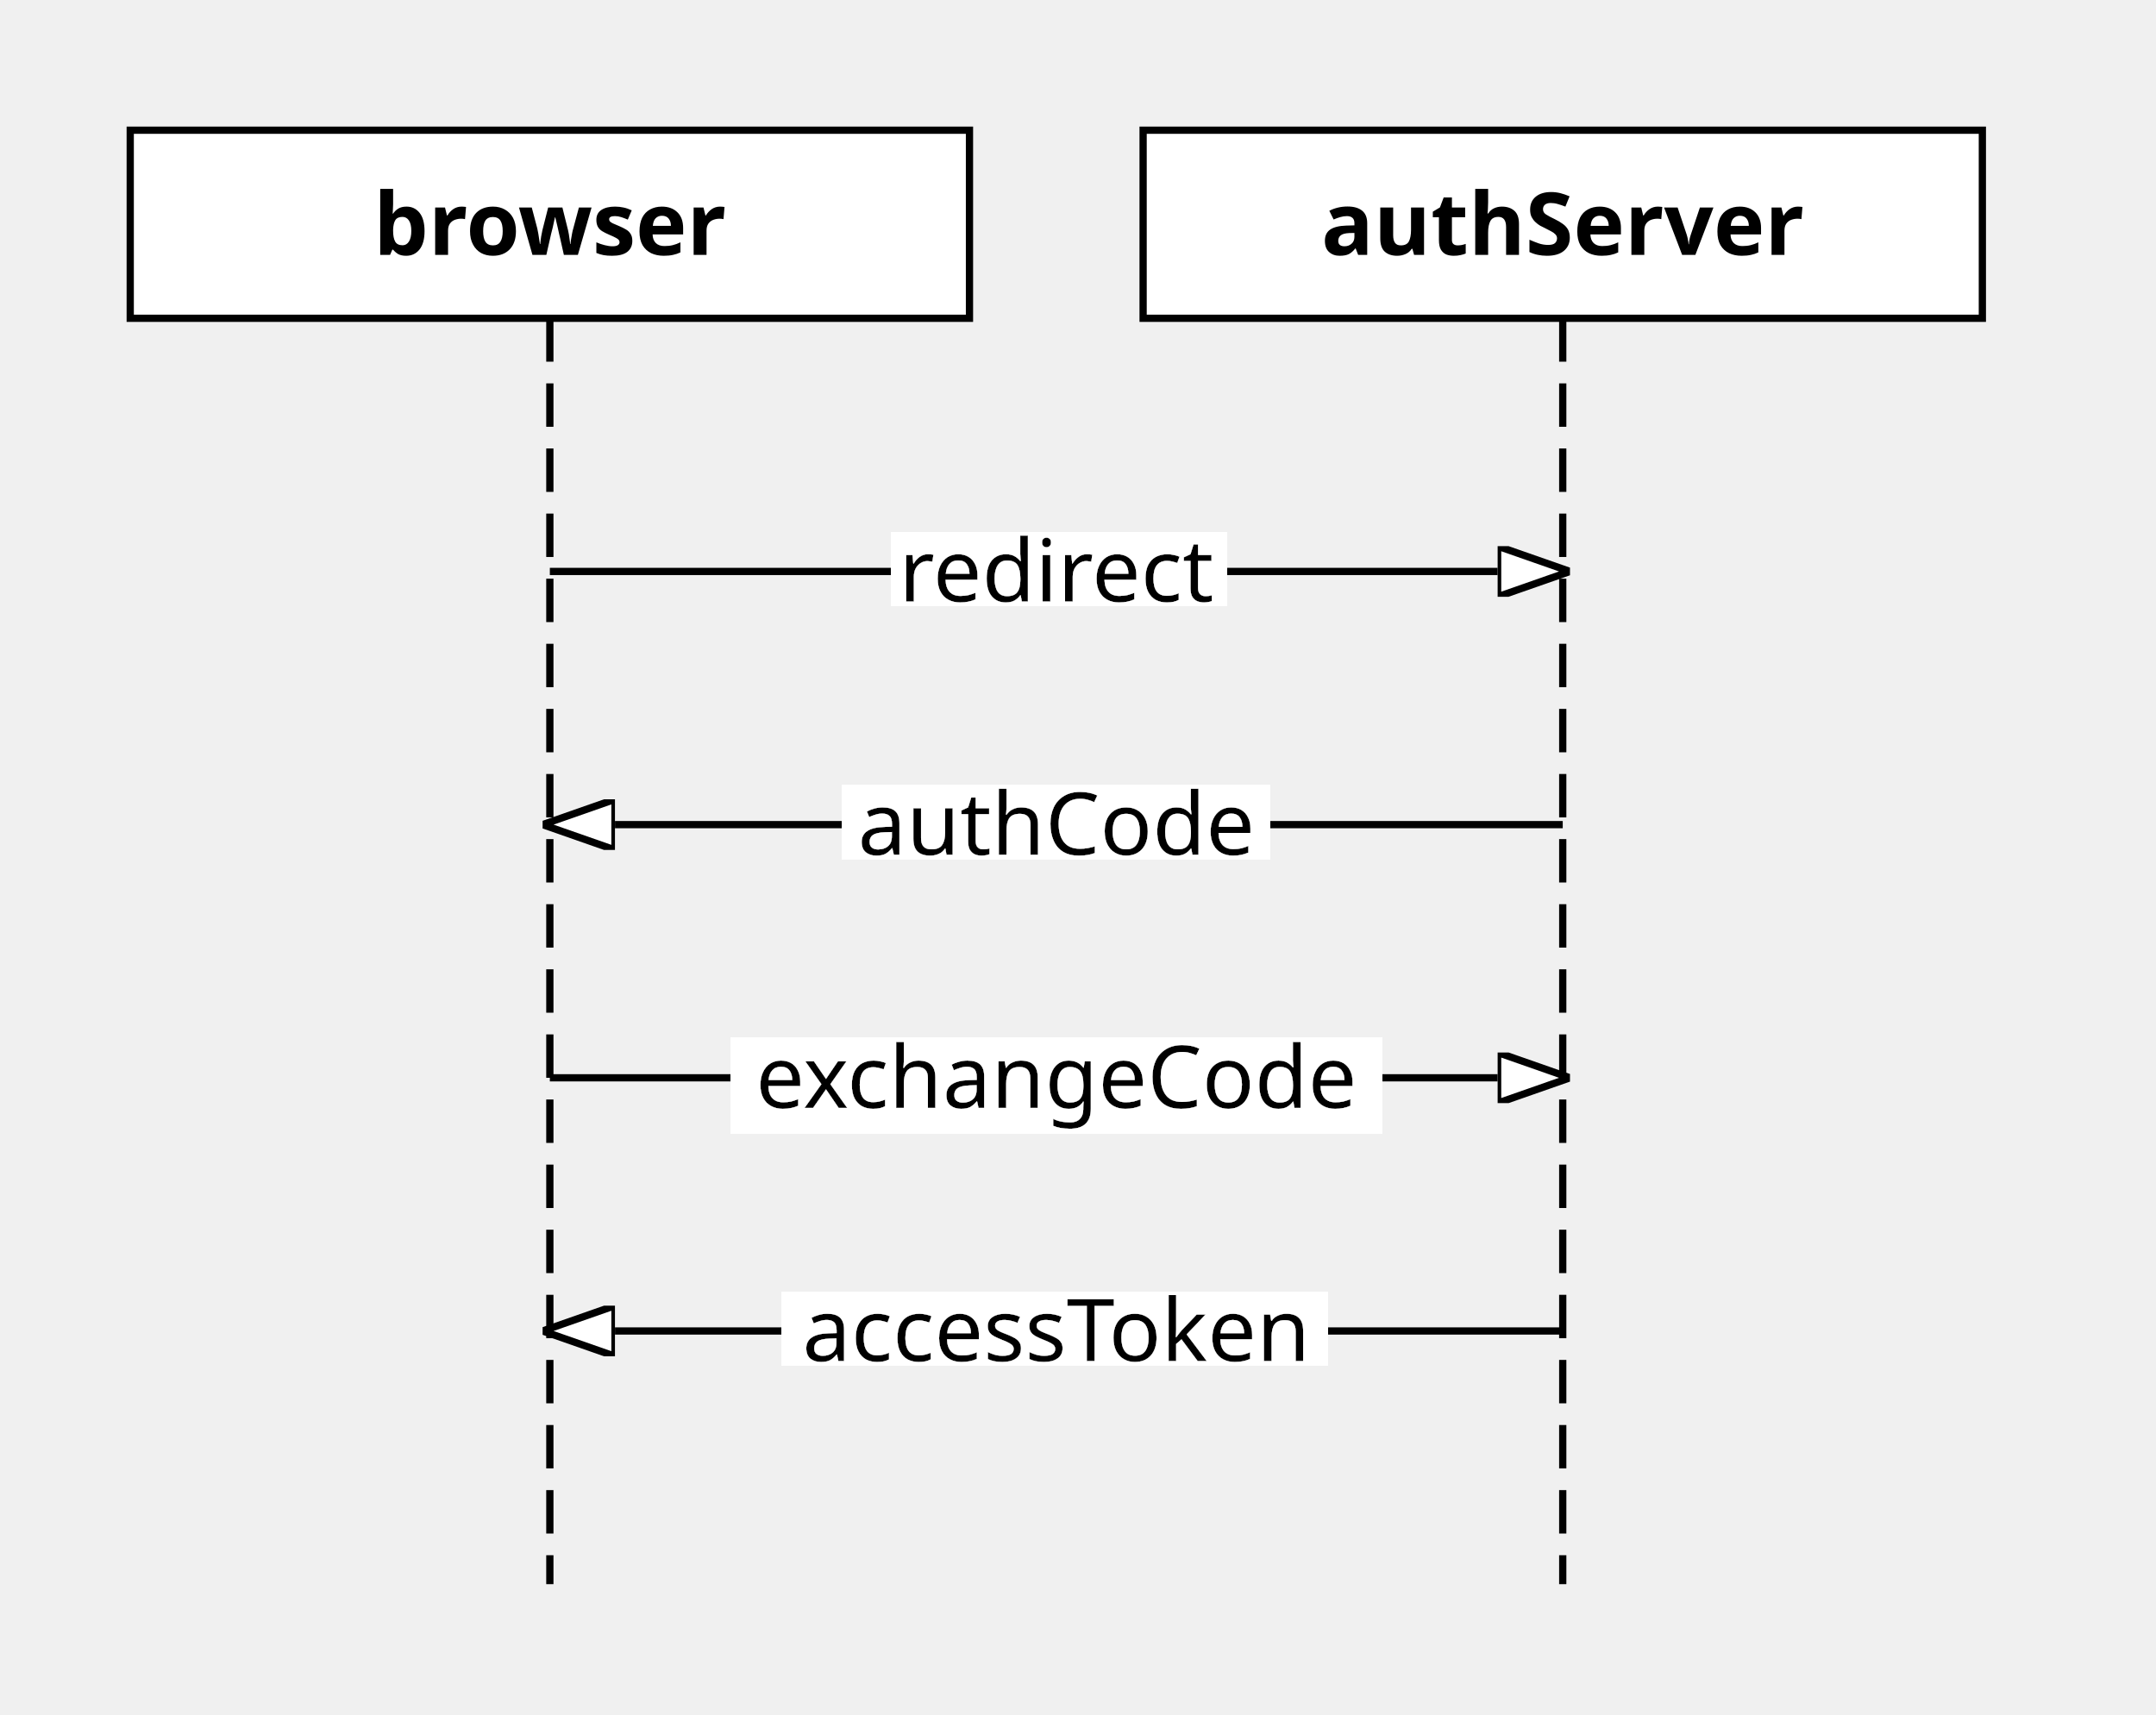
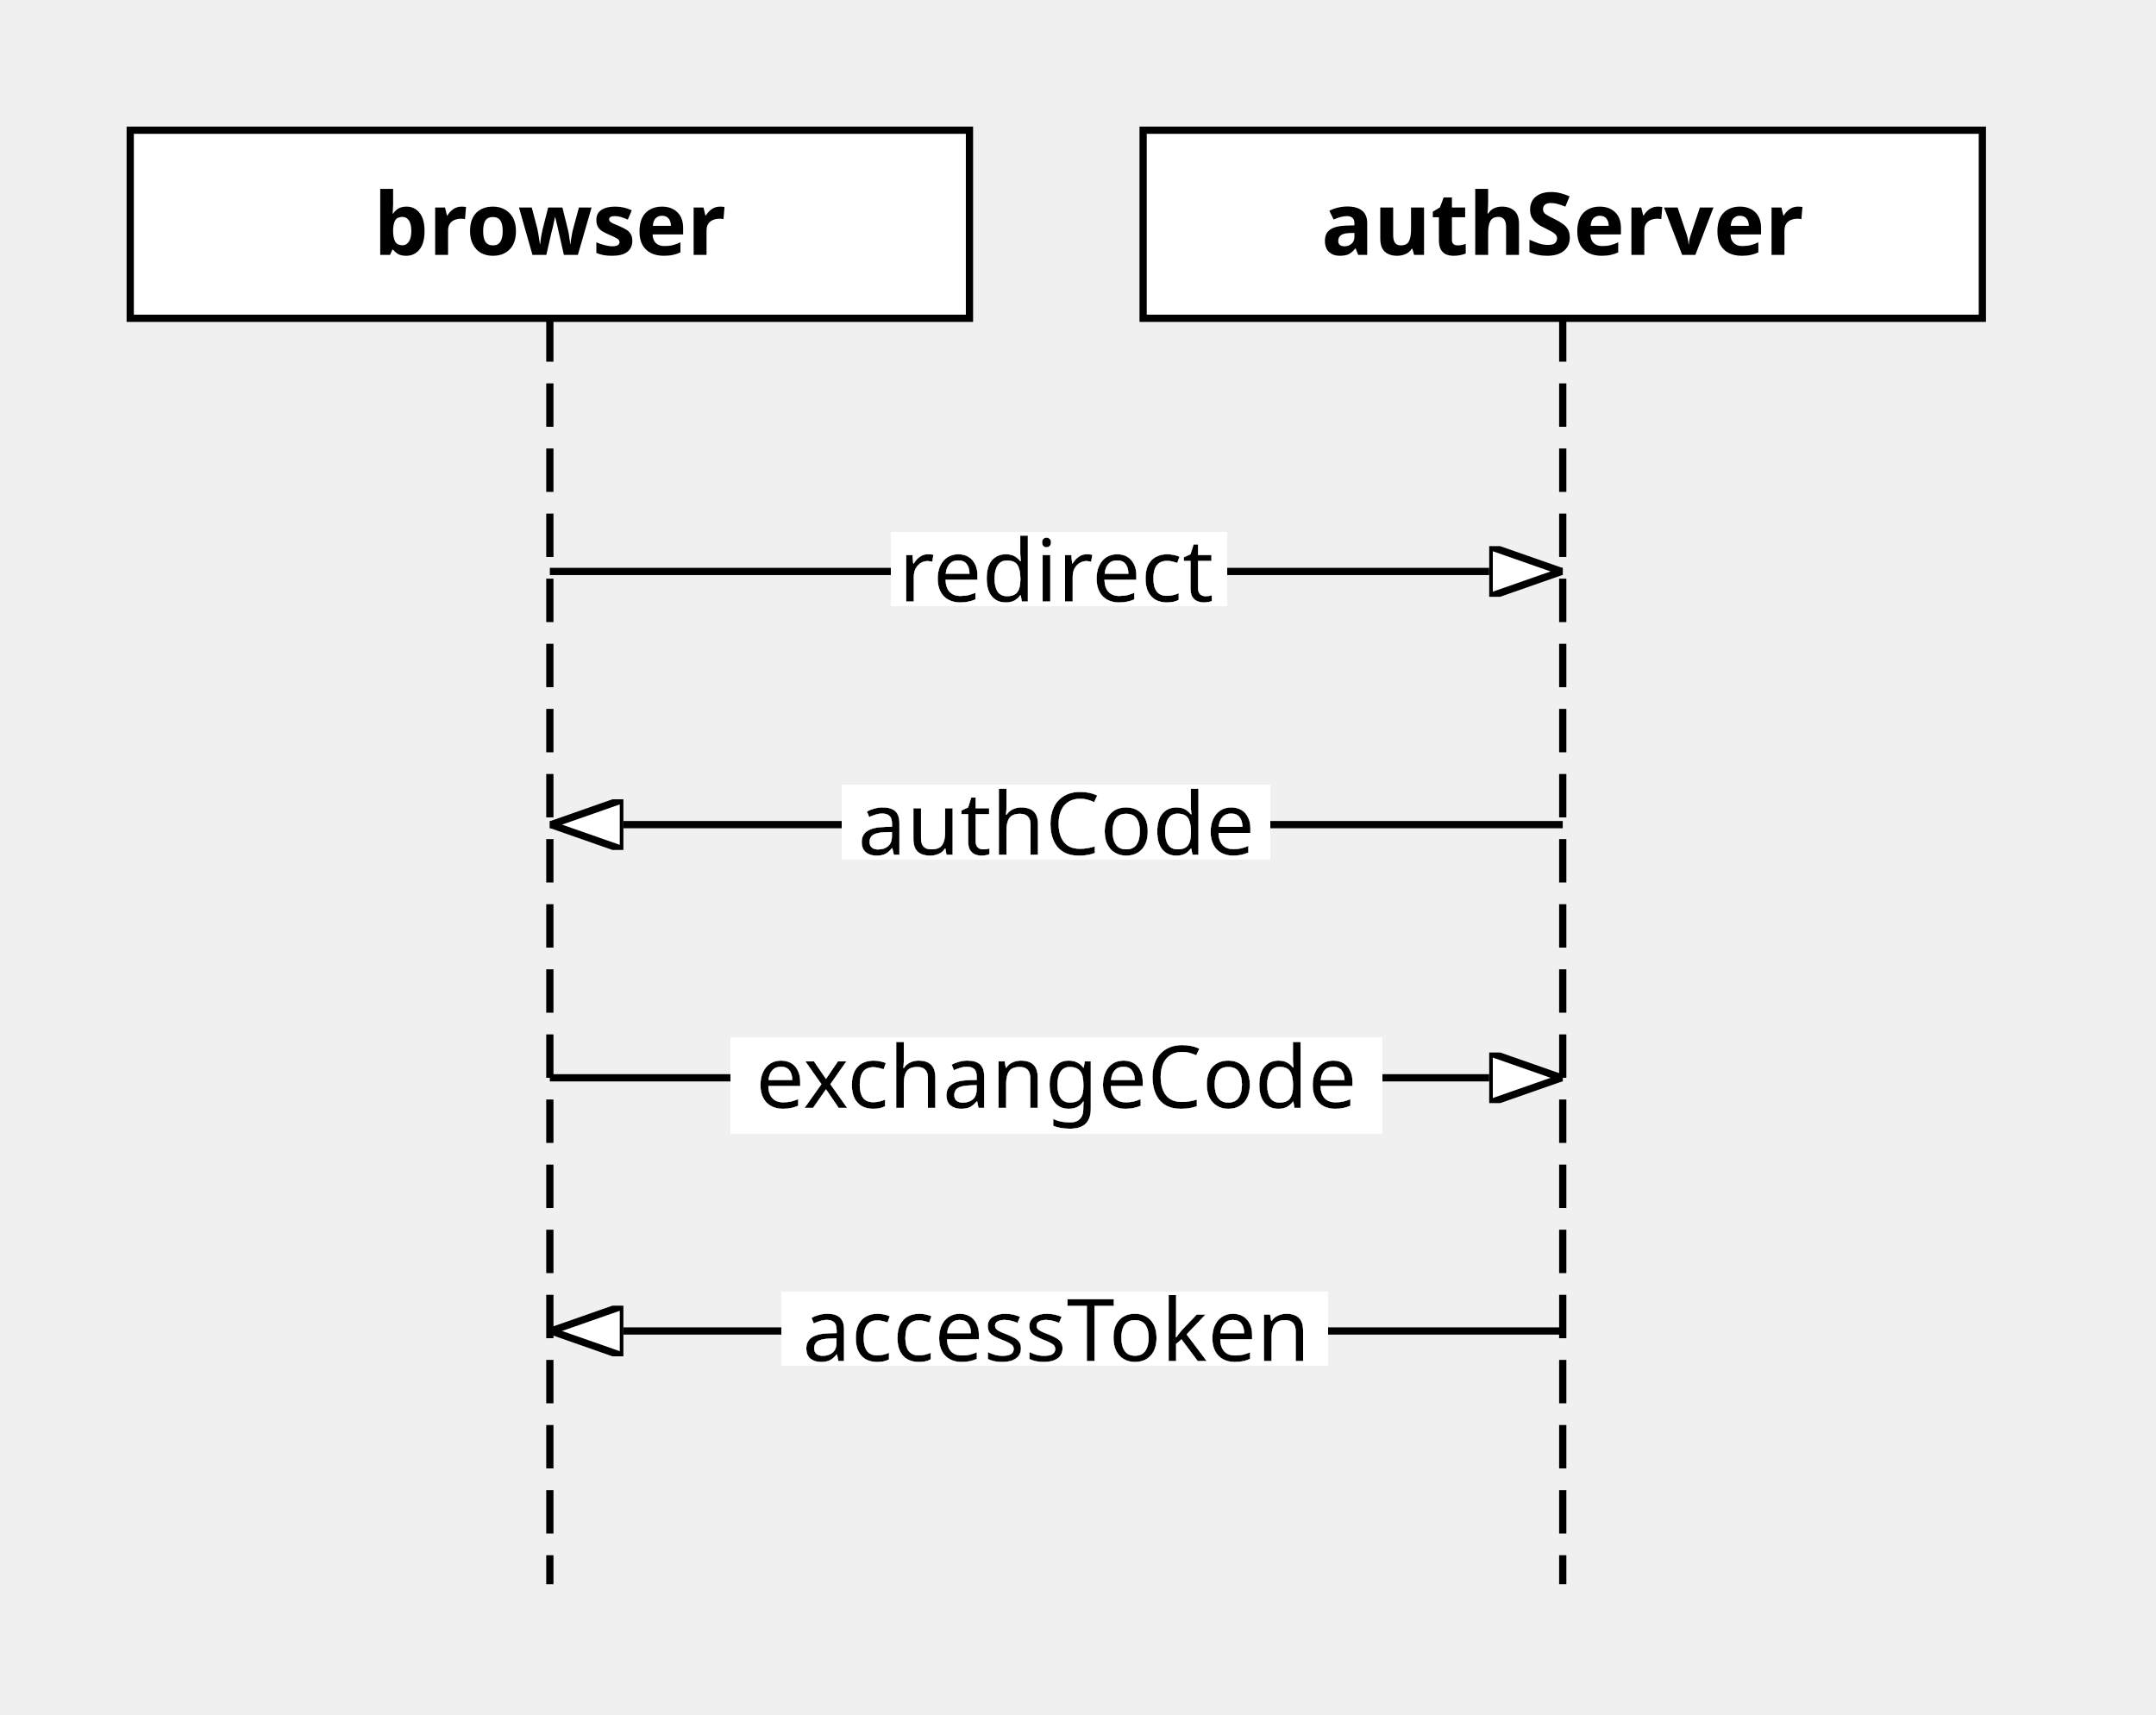
<svg xmlns="http://www.w3.org/2000/svg" width="298.00" height="237.00" viewBox="0 0 298.00 237.00">
  <defs>
-     <marker id="line-end-open-chevron" markerWidth="10" markerHeight="7" refX="9" refY="3.5" orient="auto">
-       <polyline points="0 0, 10 3.5, 0 7" fill="none" stroke="#000000" stroke-width="1.00" />
+     <marker id="line-end-open-chevron" markerWidth="10.165" markerHeight="7" refX="10.165" refY="3.5" orient="auto">
+       <polyline points="0 0, 10 3.5, 0 7" fill="none" stroke="#000000" stroke-width="1.00" stroke-linejoin="bevel" />
    </marker>
-     <marker id="line-end-hollow-triangle" markerWidth="10" markerHeight="7" refX="9" refY="3.5" orient="auto">
-       <polygon points="0 0, 10 3.5, 0 7" fill="#FFFFFF" stroke="#000000" stroke-width="1.00" />
+     <marker id="line-end-hollow-triangle" markerWidth="10.165" markerHeight="7" refX="10.165" refY="3.5" orient="auto">
+       <polygon points="0 0, 10 3.5, 0 7" fill="#FFFFFF" stroke="#000000" stroke-width="1.00" stroke-linejoin="bevel" />
    </marker>
-     <marker id="line-end-filled-arrow" markerWidth="10" markerHeight="7" refX="9" refY="3.5" orient="auto">
-       <polygon points="0 0, 10 3.5, 0 7" fill="#000000" stroke="#000000" stroke-width="1.00" />
+     <marker id="line-end-filled-arrow" markerWidth="10.165" markerHeight="7" refX="10.165" refY="3.5" orient="auto">
+       <polygon points="0 0, 10 3.5, 0 7" fill="#000000" stroke="#000000" stroke-width="1.00" stroke-linejoin="bevel" />
    </marker>
-     <marker id="line-end-hollow-triangle-crossbar" markerWidth="10" markerHeight="7" refX="9" refY="3.5" orient="auto">
-       <polygon points="0 0, 10 3.5, 0 7" fill="#FFFFFF" stroke="#000000" stroke-width="1.00" />
-       <line x1="7" y1="0" x2="7" y2="7" stroke="#000000" stroke-width="1.00" />
+     <marker id="line-end-hollow-triangle-crossbar" markerWidth="14.665" markerHeight="7" refX="14.665" refY="3.5" orient="auto">
+       <polygon points="4.5 0, 14.5 3.5, 4.5 7" fill="#FFFFFF" stroke="#000000" stroke-width="1.00" stroke-linejoin="bevel" />
+       <line x1="1" y1="0" x2="1" y2="7" stroke="#000000" stroke-width="1.00" />
    </marker>
-     <marker id="line-end-hollow-diamond" markerWidth="14" markerHeight="8" refX="13" refY="4" orient="auto">
-       <polygon points="1 4, 7 0, 13 4, 7 8" fill="#FFFFFF" stroke="#000000" stroke-width="1.00" />
+     <marker id="line-end-hollow-diamond" markerWidth="14" markerHeight="8" refX="13.277" refY="4" orient="auto">
+       <polygon points="1 4, 7 0, 13 4, 7 8" fill="#FFFFFF" stroke="#000000" stroke-width="1.00" stroke-linejoin="bevel" />
    </marker>
-     <marker id="line-end-filled-diamond" markerWidth="14" markerHeight="8" refX="13" refY="4" orient="auto">
-       <polygon points="1 4, 7 0, 13 4, 7 8" fill="#000000" stroke="#000000" stroke-width="1.00" />
+     <marker id="line-end-filled-diamond" markerWidth="14" markerHeight="8" refX="13.277" refY="4" orient="auto">
+       <polygon points="1 4, 7 0, 13 4, 7 8" fill="#000000" stroke="#000000" stroke-width="1.00" stroke-linejoin="bevel" />
    </marker>
-     <marker id="line-end-circle" markerWidth="10" markerHeight="10" refX="9" refY="5" orient="auto">
+     <marker id="line-end-circle" markerWidth="10" markerHeight="10" refX="9.5" refY="5" orient="auto">
      <circle cx="5" cy="5" r="4" fill="#FFFFFF" stroke="#000000" stroke-width="1.00" />
    </marker>
-     <marker id="line-end-bar" markerWidth="4" markerHeight="12" refX="2" refY="6" orient="auto">
+     <marker id="line-end-bar" markerWidth="4" markerHeight="12" refX="2.5" refY="6" orient="auto">
      <line x1="2" y1="0" x2="2" y2="12" stroke="#000000" stroke-width="1.00" />
    </marker>
    <filter id="label-bg" x="-0.05" y="-0.05" width="1.1" height="1.1">
      <feFlood flood-color="#FFFFFF" />
      <feComposite in="SourceGraphic" operator="over" />
    </filter>
  </defs>
  <rect x="18.00" y="18.00" width="116.00" height="26.00" fill="#FFFFFF" stroke="#000000" stroke-width="1.00" />
  <text x="76.00" y="31.00" font-family="Noto Sans, sans-serif" font-size="12.00" font-weight="bold" fill="#000000" text-anchor="middle" dominant-baseline="middle">browser</text>
  <line x1="76.00" y1="44.00" x2="76.00" y2="219.00" stroke="#000000" stroke-width="1.00" stroke-dasharray="6 3" />
  <rect x="158.00" y="18.00" width="116.00" height="26.00" fill="#FFFFFF" stroke="#000000" stroke-width="1.00" />
  <text x="216.00" y="31.00" font-family="Noto Sans, sans-serif" font-size="12.00" font-weight="bold" fill="#000000" text-anchor="middle" dominant-baseline="middle">authServer</text>
  <line x1="216.00" y1="44.00" x2="216.00" y2="219.00" stroke="#000000" stroke-width="1.00" stroke-dasharray="6 3" />
  <path d="M 76.00 79.00 L 216.00 79.00" fill="none" stroke="#000000" stroke-width="1.00" marker-end="url(#line-end-hollow-triangle)" />
  <path d="M 216.00 114.00 L 76.00 114.00" fill="none" stroke="#000000" stroke-width="1.00" marker-end="url(#line-end-hollow-triangle)" />
  <path d="M 76.00 149.00 L 216.00 149.00" fill="none" stroke="#000000" stroke-width="1.00" marker-end="url(#line-end-hollow-triangle)" />
  <path d="M 216.00 184.00 L 76.00 184.00" fill="none" stroke="#000000" stroke-width="1.00" marker-end="url(#line-end-hollow-triangle)" />
  <text x="146.00" y="79.00" font-family="Noto Sans, sans-serif" font-size="12.00" fill="#000000" text-anchor="middle" dominant-baseline="middle" filter="url(#label-bg)">redirect</text>
  <text x="146.00" y="114.00" font-family="Noto Sans, sans-serif" font-size="12.00" fill="#000000" text-anchor="middle" dominant-baseline="middle" filter="url(#label-bg)">authCode</text>
  <text x="146.00" y="149.00" font-family="Noto Sans, sans-serif" font-size="12.00" fill="#000000" text-anchor="middle" dominant-baseline="middle" filter="url(#label-bg)">exchangeCode</text>
  <text x="146.00" y="184.00" font-family="Noto Sans, sans-serif" font-size="12.00" fill="#000000" text-anchor="middle" dominant-baseline="middle" filter="url(#label-bg)">accessToken</text>
</svg>
